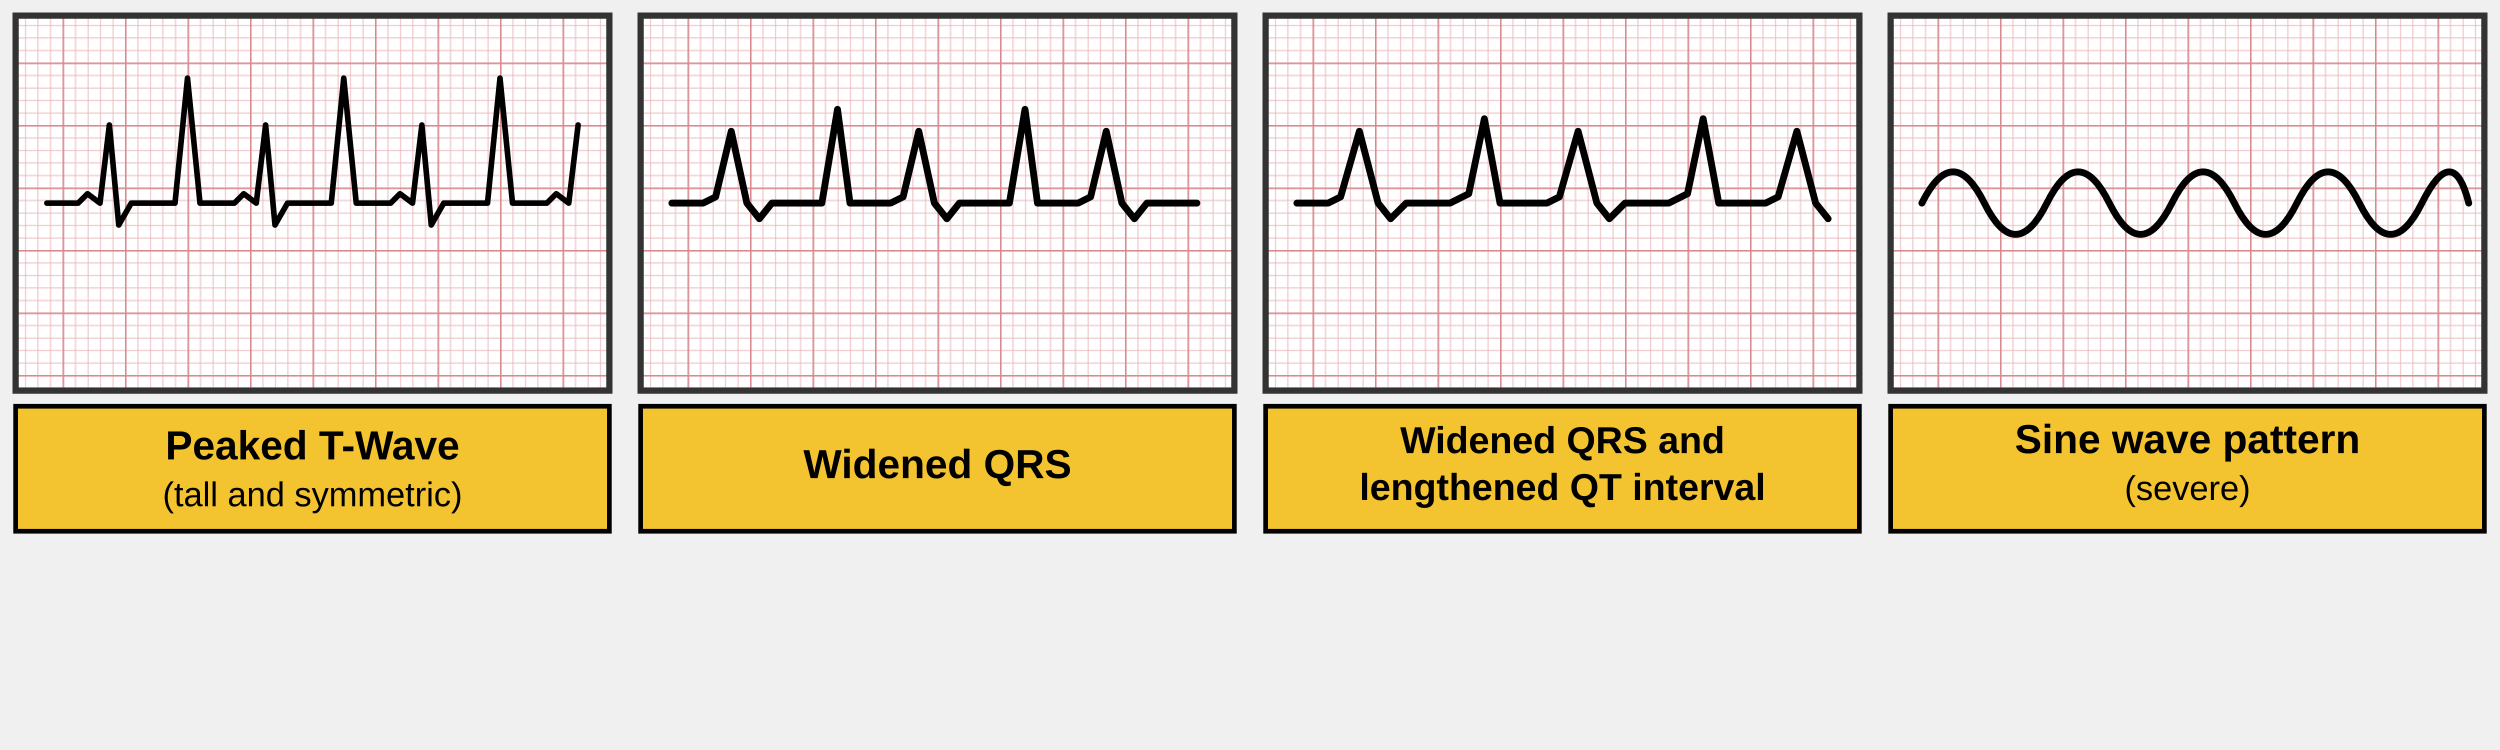
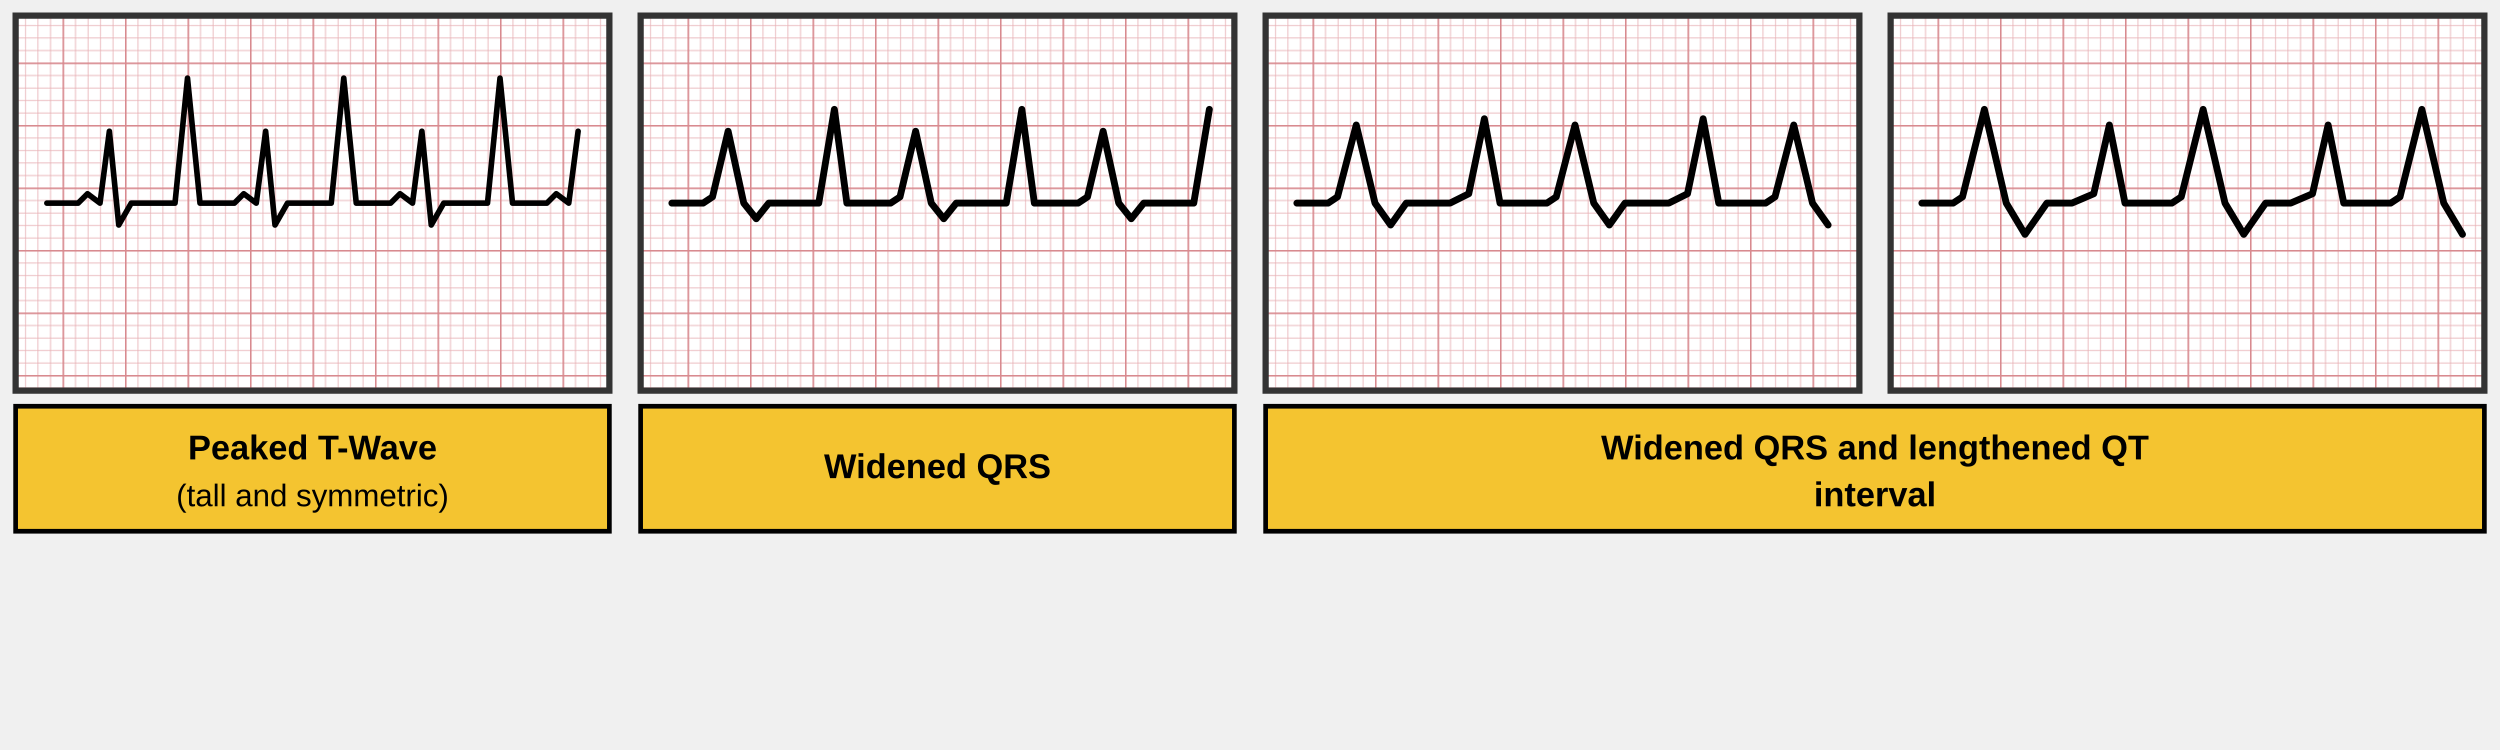
<svg xmlns="http://www.w3.org/2000/svg" viewBox="0 0 800 240" role="img" aria-label="ECG findings in hyperkalemia">
  <defs>
    <pattern id="fineGrid" x="0" y="0" width="4" height="4" patternUnits="userSpaceOnUse">
      <rect width="4" height="4" fill="#fff" />
      <path d="M 4 0 L 0 0 0 4" fill="none" stroke="#e8b4b8" stroke-width="0.5" />
    </pattern>
    <pattern id="boldGrid" x="0" y="0" width="20" height="20" patternUnits="userSpaceOnUse">
      <rect width="20" height="20" fill="url(#fineGrid)" />
      <path d="M 20 0 L 0 0 0 20" fill="none" stroke="#d88a8f" stroke-width="1" />
    </pattern>
  </defs>
  <g id="panel1">
    <rect x="5" y="5" width="190" height="120" fill="url(#boldGrid)" stroke="#333" stroke-width="2" />
-     <path d="M 15,65              L 25,65              L 28,62              L 32,65              L 35,40              L 38,72              L 42,65              L 48,65              L 52,65              L 56,65              L 60,25              L 64,65              L 68,65              L 75,65              L 78,62              L 82,65              L 85,40              L 88,72              L 92,65              L 98,65              L 102,65              L 106,65              L 110,25              L 114,65              L 118,65              L 125,65              L 128,62              L 132,65              L 135,40              L 138,72              L 142,65              L 148,65              L 152,65              L 156,65              L 160,25              L 164,65              L 168,65              L 175,65              L 178,62              L 182,65              L 185,40" fill="none" stroke="#000" stroke-width="1.8" stroke-linecap="round" stroke-linejoin="round" />
+     <path d="M 15,65              L 25,65              L 28,62              L 32,65              L 35,42              L 38,72              L 42,65              L 48,65              L 52,65              L 56,65              L 60,25              L 64,65              L 68,65              L 75,65              L 78,62              L 82,65              L 85,42              L 88,72              L 92,65              L 98,65              L 102,65              L 106,65              L 110,25              L 114,65              L 118,65              L 125,65              L 128,62              L 132,65              L 135,42              L 138,72              L 142,65              L 148,65              L 152,65              L 156,65              L 160,25              L 164,65              L 168,65              L 175,65              L 178,62              L 182,65              L 185,42" fill="none" stroke="#000" stroke-width="1.8" stroke-linecap="round" stroke-linejoin="round" />
    <rect x="5" y="130" width="190" height="40" fill="#F4C430" stroke="#000" stroke-width="1.5" />
-     <text x="100" y="147" text-anchor="middle" font-family="Arial, sans-serif" font-size="13" font-weight="bold" fill="#000">Peaked T-Wave</text>
-     <text x="100" y="162" text-anchor="middle" font-family="Arial, sans-serif" font-size="11" fill="#000">(tall and symmetric)</text>
+     <text x="100" y="147" text-anchor="middle" font-family="Arial, sans-serif" font-size="11" font-weight="bold" fill="#000">Peaked T-Wave</text>
+     <text x="100" y="162" text-anchor="middle" font-family="Arial, sans-serif" font-size="10" fill="#000">(tall and symmetric)</text>
  </g>
  <g id="panel2">
    <rect x="205" y="5" width="190" height="120" fill="url(#boldGrid)" stroke="#333" stroke-width="2" />
-     <path d="M 215,65              L 225,65              L 229,63              L 234,42              L 239,65              L 243,70              L 247,65              L 253,65              L 257,65              L 263,65              L 268,35              L 272,65              L 278,65              L 285,65              L 289,63              L 294,42              L 299,65              L 303,70              L 307,65              L 313,65              L 317,65              L 323,65              L 328,35              L 332,65              L 338,65              L 345,65              L 349,63              L 354,42              L 359,65              L 363,70              L 367,65              L 373,65              L 377,65              L 383,65" fill="none" stroke="#000" stroke-width="2.2" stroke-linecap="round" stroke-linejoin="round" />
+     <path d="M 215,65              L 225,65              L 228,63              L 233,42              L 238,65              L 242,70              L 246,65              L 252,65              L 256,65              L 262,65              L 267,35              L 271,65              L 277,65              L 285,65              L 288,63              L 293,42              L 298,65              L 302,70              L 306,65              L 312,65              L 316,65              L 322,65              L 327,35              L 331,65              L 337,65              L 345,65              L 348,63              L 353,42              L 358,65              L 362,70              L 366,65              L 372,65              L 376,65              L 382,65              L 387,35" fill="none" stroke="#000" stroke-width="2.2" stroke-linecap="round" stroke-linejoin="round" />
    <rect x="205" y="130" width="190" height="40" fill="#F4C430" stroke="#000" stroke-width="1.5" />
-     <text x="300" y="153" text-anchor="middle" font-family="Arial, sans-serif" font-size="13" font-weight="bold" fill="#000">Widened QRS</text>
+     <text x="300" y="153" text-anchor="middle" font-family="Arial, sans-serif" font-size="11" font-weight="bold" fill="#000">Widened QRS</text>
  </g>
  <g id="panel3">
    <rect x="405" y="5" width="190" height="120" fill="url(#boldGrid)" stroke="#333" stroke-width="2" />
-     <path d="M 415,65              L 425,65              L 429,63              L 435,42              L 441,65              L 445,70              L 450,65              L 458,65              L 464,65              L 470,62              L 475,38              L 480,65              L 488,65              L 495,65              L 499,63              L 505,42              L 511,65              L 515,70              L 520,65              L 528,65              L 534,65              L 540,62              L 545,38              L 550,65              L 558,65              L 565,65              L 569,63              L 575,42              L 581,65              L 585,70" fill="none" stroke="#000" stroke-width="2.2" stroke-linecap="round" stroke-linejoin="round" />
-     <rect x="405" y="130" width="190" height="40" fill="#F4C430" stroke="#000" stroke-width="1.5" />
-     <text x="500" y="145" text-anchor="middle" font-family="Arial, sans-serif" font-size="12" font-weight="bold" fill="#000">Widened QRS and</text>
-     <text x="500" y="160" text-anchor="middle" font-family="Arial, sans-serif" font-size="12" font-weight="bold" fill="#000">lengthened QT interval</text>
+     <path d="M 415,65              L 425,65              L 428,63              L 434,40              L 440,65              L 445,72              L 450,65              L 458,65              L 464,65              L 470,62              L 475,38              L 480,65              L 488,65              L 495,65              L 498,63              L 504,40              L 510,65              L 515,72              L 520,65              L 528,65              L 534,65              L 540,62              L 545,38              L 550,65              L 558,65              L 565,65              L 568,63              L 574,40              L 580,65              L 585,72" fill="none" stroke="#000" stroke-width="2.2" stroke-linecap="round" stroke-linejoin="round" />
  </g>
  <g id="panel4">
    <rect x="605" y="5" width="190" height="120" fill="url(#boldGrid)" stroke="#333" stroke-width="2" />
-     <path d="M 615,65              Q 625,45 635,65              Q 645,85 655,65              Q 665,45 675,65              Q 685,85 695,65              Q 705,45 715,65              Q 725,85 735,65              Q 745,45 755,65              Q 765,85 775,65              Q 785,45 790,65" fill="none" stroke="#000" stroke-width="2.2" stroke-linecap="round" stroke-linejoin="round" />
-     <rect x="605" y="130" width="190" height="40" fill="#F4C430" stroke="#000" stroke-width="1.5" />
-     <text x="700" y="145" text-anchor="middle" font-family="Arial, sans-serif" font-size="13" font-weight="bold" fill="#000">Sine wave pattern</text>
-     <text x="700" y="160" text-anchor="middle" font-family="Arial, sans-serif" font-size="11" fill="#000">(severe)</text>
+     <path d="M 615,65              L 625,65              L 628,63              L 635,35              L 642,65              L 648,75              L 655,65              L 663,65              L 670,62              L 675,40              L 680,65              L 688,65              L 695,65              L 698,63              L 705,35              L 712,65              L 718,75              L 725,65              L 733,65              L 740,62              L 745,40              L 750,65              L 758,65              L 765,65              L 768,63              L 775,35              L 782,65              L 788,75" fill="none" stroke="#000" stroke-width="2.2" stroke-linecap="round" stroke-linejoin="round" />
  </g>
+   <rect x="405" y="130" width="390" height="40" fill="#F4C430" stroke="#000" stroke-width="1.5" />
+   <text x="600" y="147" text-anchor="middle" font-family="Arial, sans-serif" font-size="11" font-weight="bold" fill="#000">Widened QRS and lengthened QT</text>
+   <text x="600" y="162" text-anchor="middle" font-family="Arial, sans-serif" font-size="11" font-weight="bold" fill="#000">interval</text>
</svg>
